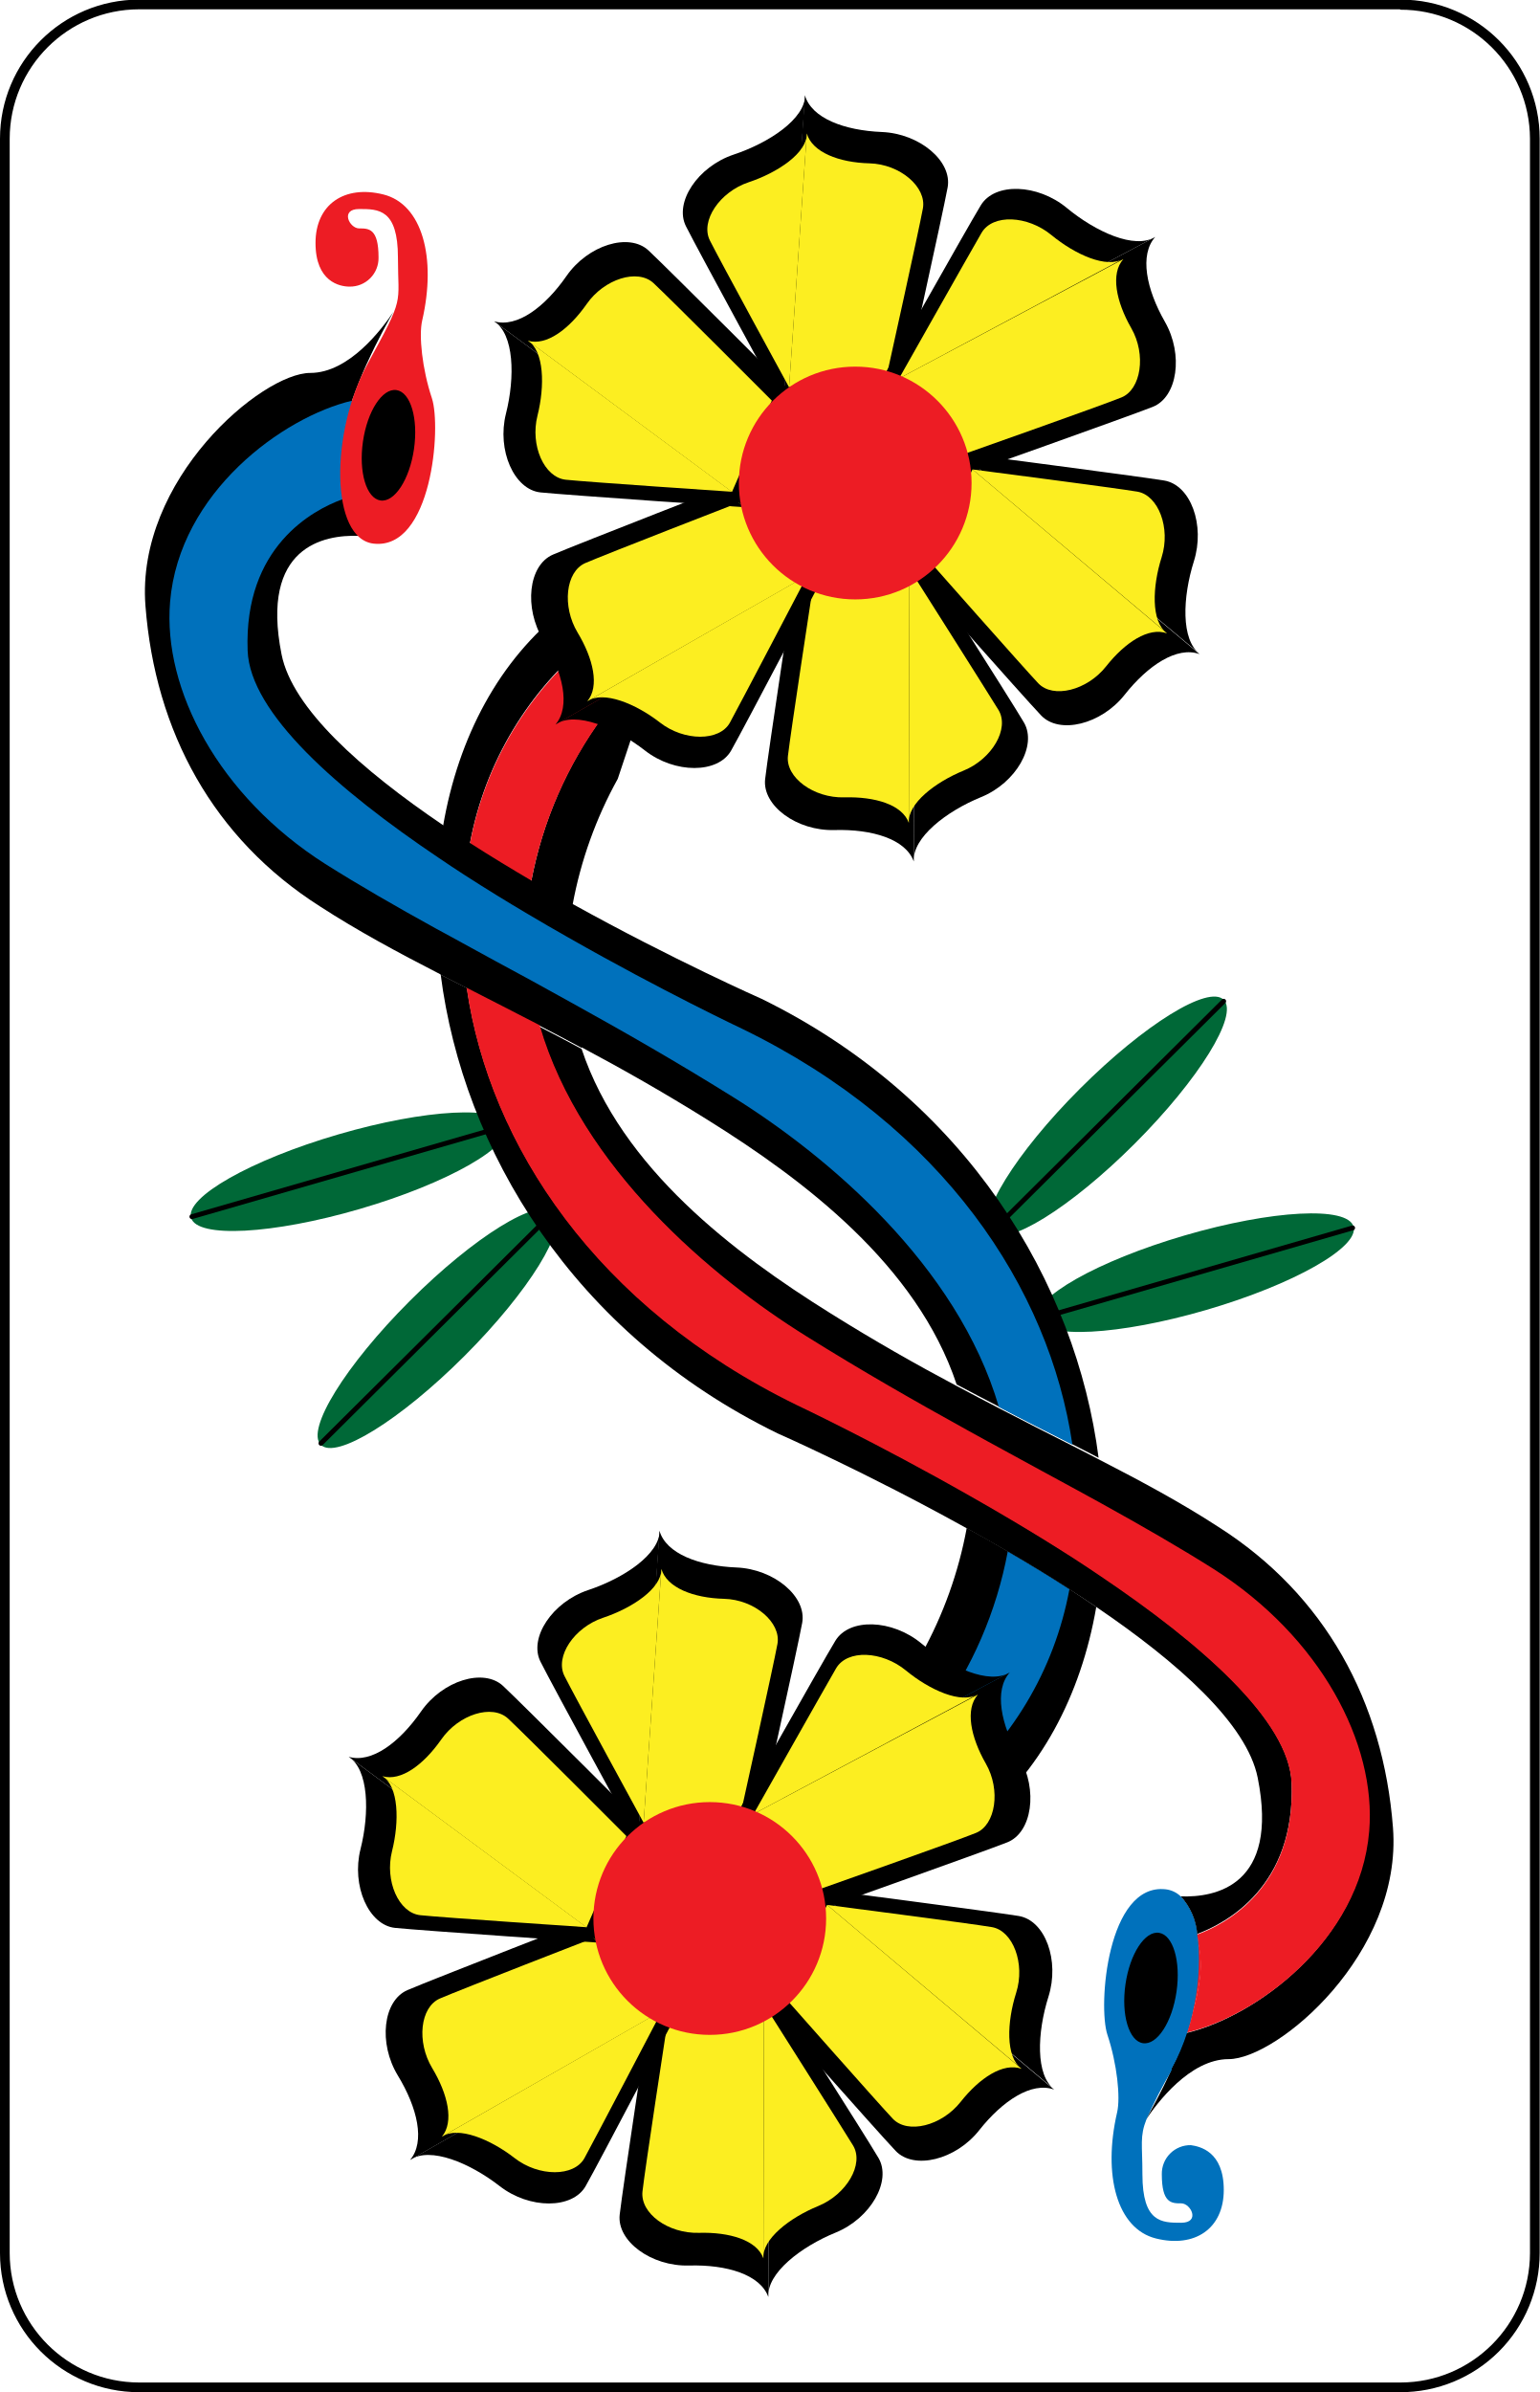
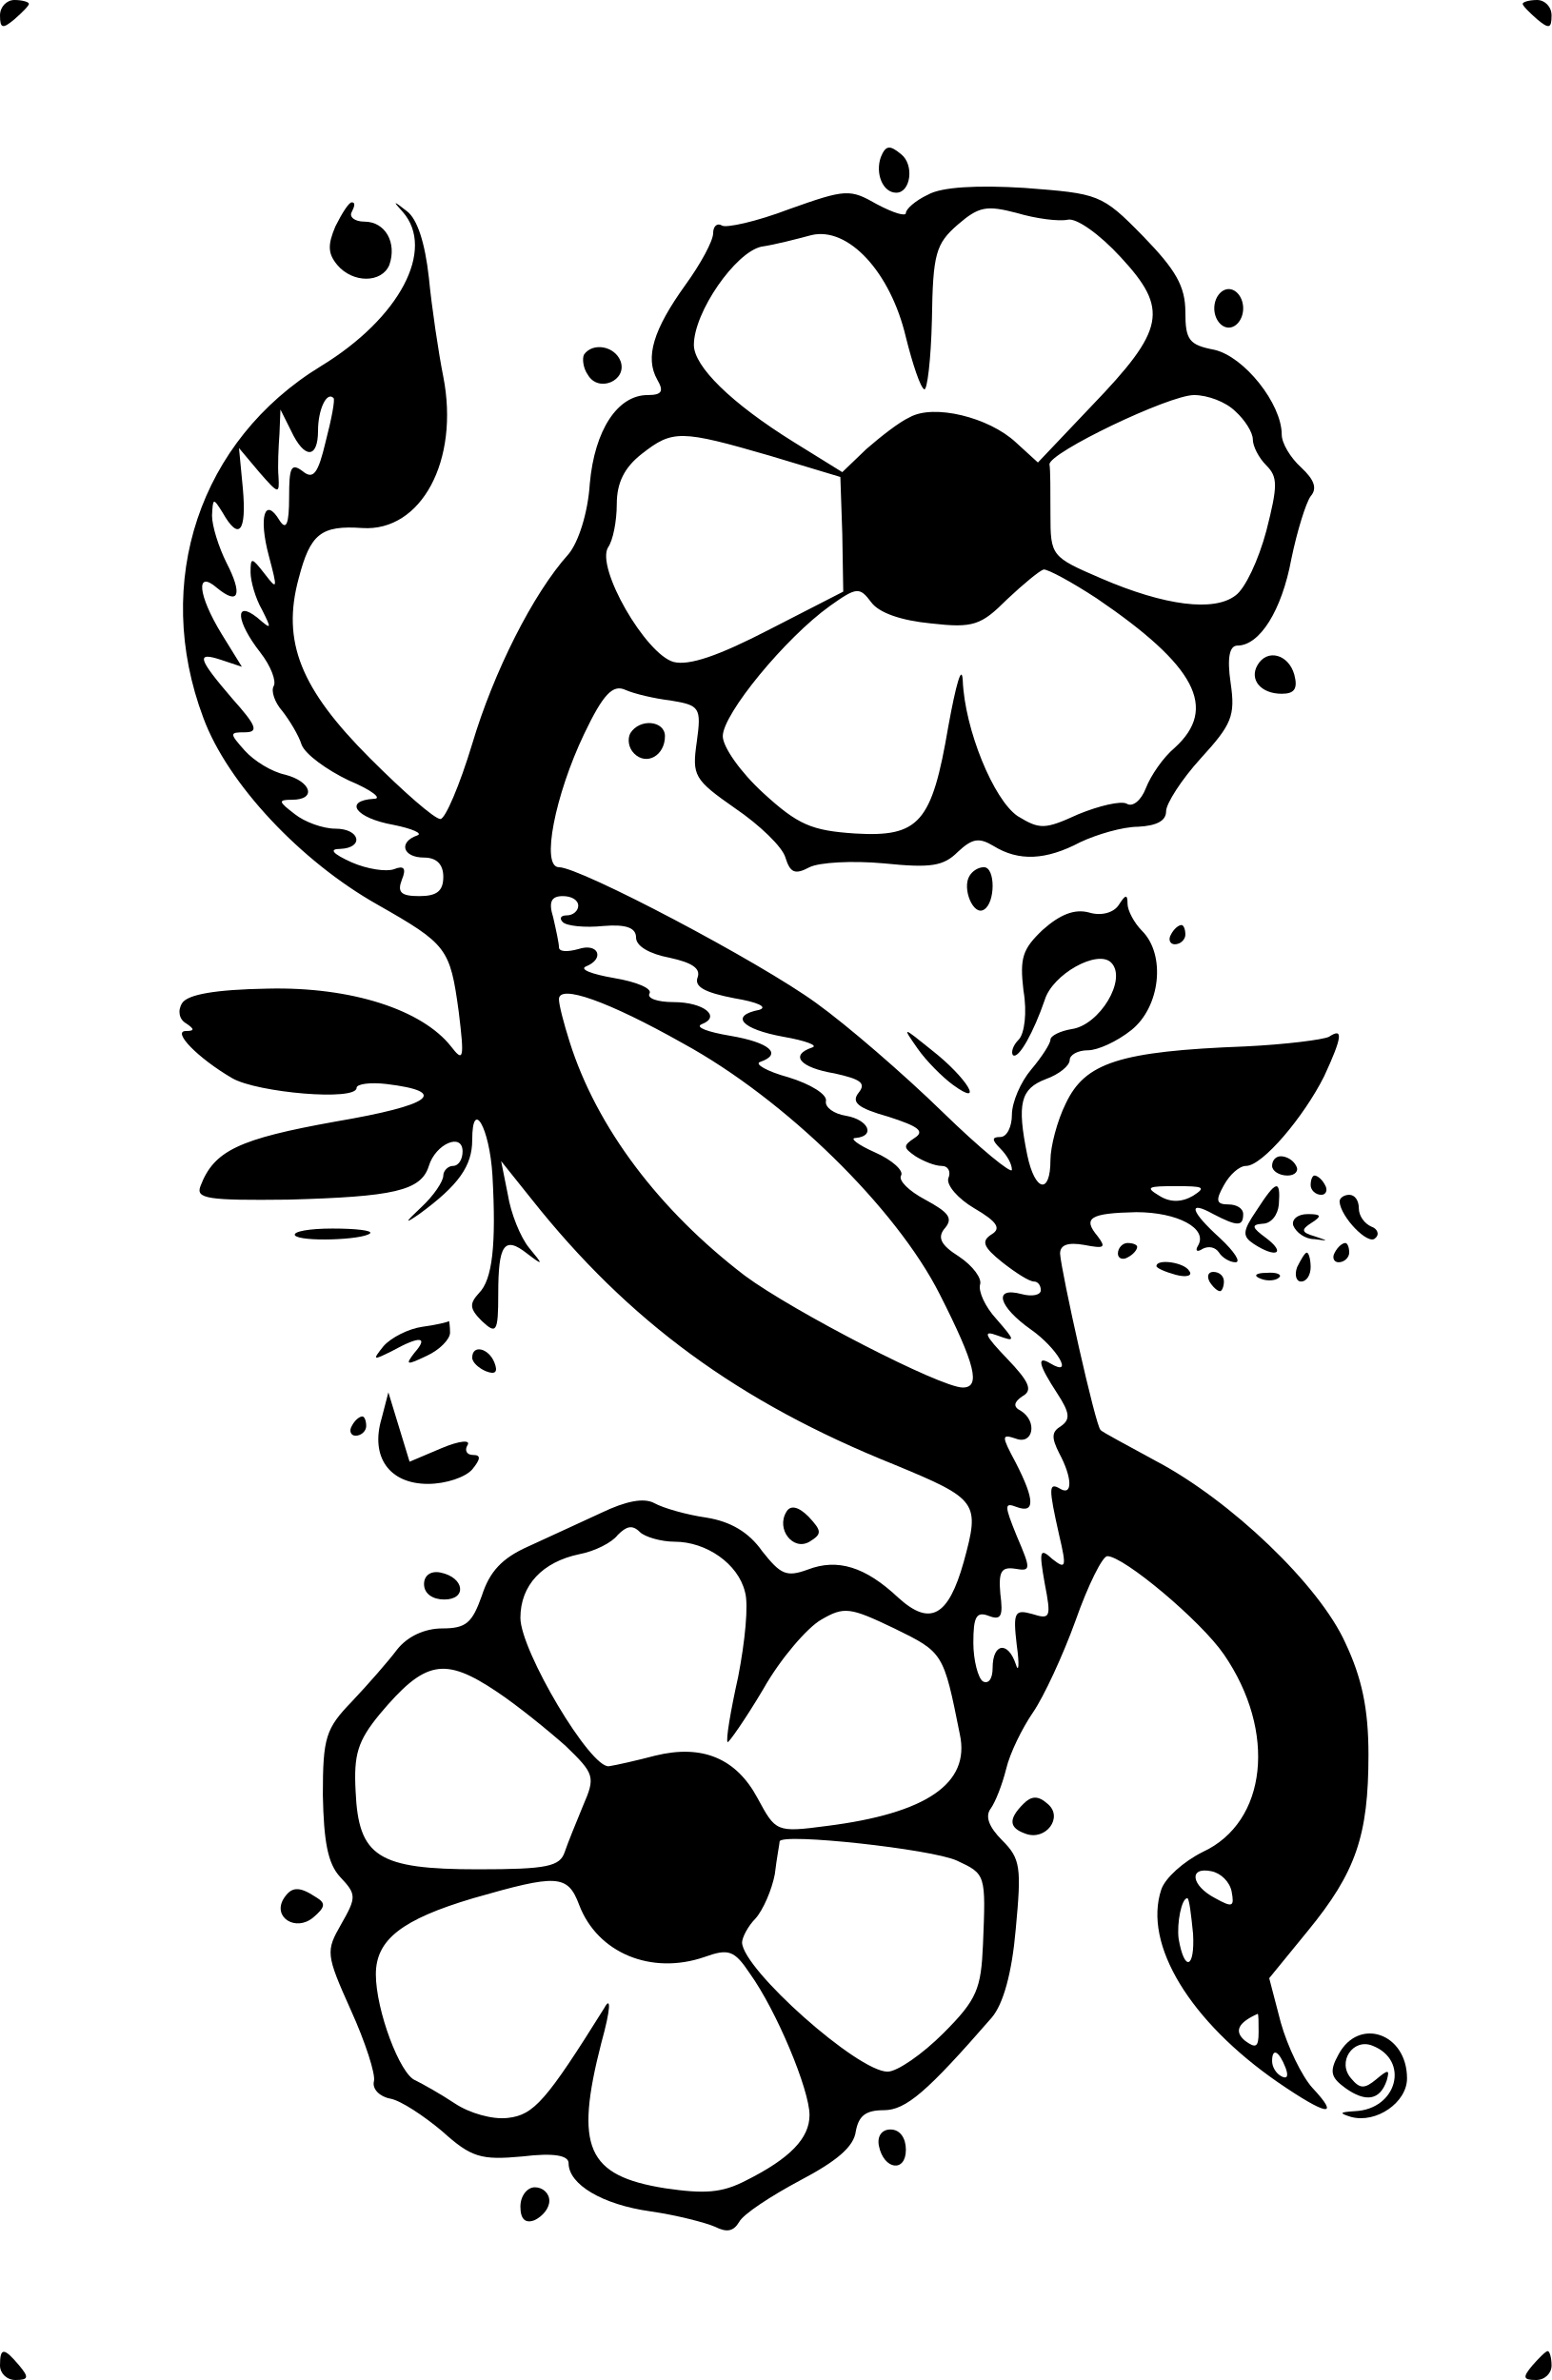
- <svg xmlns="http://www.w3.org/2000/svg" viewBox="0 0 158.74 246.62">
-   <defs>
-     <style>.cls-1{fill:#006837;}.cls-2{fill:none;stroke:#000;stroke-linecap:round;stroke-miterlimit:10;stroke-width:0.5px;}.cls-3{fill:#ed1c24;}.cls-4{fill:#0071bc;}.cls-5{fill:#fcee21;}</style>
-   </defs>
-   <g id="Ebene_1" data-name="Ebene 1">
-     <path d="M1024.61,416.7A13.35,13.35,0,0,1,1038,430V648a13.36,13.36,0,0,1-13.34,13.34H894.55A13.36,13.36,0,0,1,881.21,648V430a13.36,13.36,0,0,1,13.34-13.34h130.06m0-1H894.55A14.34,14.34,0,0,0,880.21,430V648a14.34,14.34,0,0,0,14.34,14.34h130.06A14.34,14.34,0,0,0,1039,648V430a14.34,14.34,0,0,0-14.34-14.34Z" transform="translate(-880.21 -415.7)" />
-   </g>
-   <g id="Ebene_3" data-name="Ebene 3">
-     <ellipse class="cls-1" cx="994.42" cy="530.77" rx="16.97" ry="4" transform="translate(-964.27 442.93) rotate(-45)" />
-     <line class="cls-2" x1="101.71" y1="127.58" x2="126.2" y2="103.23" />
-     <ellipse class="cls-1" cx="1003.51" cy="546.92" rx="16.97" ry="4" transform="translate(-993.29 -112.46) rotate(-16.28)" />
-     <line class="cls-2" x1="106.33" y1="136.18" x2="139.5" y2="126.6" />
-     <ellipse class="cls-1" cx="925.3" cy="552.66" rx="16.97" ry="4" transform="translate(-999.99 400.46) rotate(-45)" />
-     <line class="cls-2" x1="57.58" y1="124.47" x2="33.1" y2="148.81" />
-     <ellipse class="cls-1" cx="916.21" cy="536.51" rx="16.97" ry="4" transform="translate(-993.88 -137.35) rotate(-16.28)" />
-     <line class="cls-2" x1="52.96" y1="115.86" x2="19.79" y2="125.44" />
-     <path d="M939.26,509a42.82,42.82,0,0,1,4.66-13l3-9-4.5,2.5A41.84,41.84,0,0,0,935,506.56a30.14,30.14,0,0,0-.38,3.35,30.68,30.68,0,0,0,.26,6.8,34.3,34.3,0,0,0,1,4.75c1.42.73,2.87,1.5,4.35,2.29a29.46,29.46,0,0,1-1.16-4.71,30.82,30.82,0,0,1-.29-6.7A31.18,31.18,0,0,1,939.26,509Zm59,125.48a.6.6,0,0,0,.09-.13s0,0,0,0A1.74,1.74,0,0,0,998.25,634.44Zm4.32-9.17c-.48,1.35-1,2.67-1.58,3.86a.56.56,0,0,0,0-.08,21.82,21.82,0,0,0,1.62-3.8c.21-.67.4-1.34.55-2C1003,623.91,1002.8,624.6,1002.57,625.27Zm1.11-10.18a6.61,6.61,0,0,0-1.7-3.87,11.74,11.74,0,0,1-2-.22,7.14,7.14,0,0,1,3.6,4.14,7,7,0,0,1,.22.73C1003.76,615.6,1003.72,615.34,1003.68,615.09ZM925.91,500.84c-.19,1.07-.34,2.16-.45,3.26a49.71,49.71,0,0,0-.21,7.35c.06,1.57.2,3.15.41,4.74.88.46,1.79.92,2.7,1.38a41.2,41.2,0,0,1-.45-4.67,41.81,41.81,0,0,1,.25-7c.12-1.09.29-2.16.51-3.22a35.16,35.16,0,0,1,12.75-21.18l-3-3C931.7,483.71,927.48,491.7,925.91,500.84Z" transform="translate(-880.21 -415.7)" />
-     <path d="M1013.42,599.49c.4,10.72-6.78,14.51-9.74,15.6a6.61,6.61,0,0,0-1.7-3.87c3.53.13,10.17-1.06,7.94-12.23-1.11-5.55-8.18-11.86-16.65-17.61-.91-.61-1.84-1.22-2.77-1.82-2.09-1.35-4.23-2.65-6.36-3.89q-2.13-1.24-4.23-2.4c-10.4-5.78-19.49-9.78-19.49-9.78-21.15-10.31-32.45-29.29-34.76-47.3.88.46,1.79.92,2.7,1.38,2.36,16.09,13.33,32.82,34.06,42.92,0,0,8.13,3.83,17.91,9.4,1.37.77,2.77,1.59,4.19,2.43,2.14,1.28,4.33,2.63,6.49,4,.9.59,1.81,1.18,2.7,1.79C1004.12,585.14,1013.18,593.06,1013.42,599.49Z" transform="translate(-880.21 -415.7)" />
-     <path d="M1006.92,628c-4,0-7.42,4.56-8.58,6.32,0,0,0,0,0,0,.55-1,1.58-2.8,2.6-5.06l0-.07a.56.56,0,0,0,0-.08,21.82,21.82,0,0,0,1.62-3.8c7.09-1.68,17.82-9.44,18.76-20.76.75-9-5-20-16-27-3.47-2.21-7.33-4.41-11.5-6.72l-2.66-1.46c-2.26-1.23-4.6-2.49-7-3.81-1.39-.75-2.8-1.53-4.23-2.32-5.32-2.94-10.9-6.12-16.61-9.69-9.74-6.09-23.19-17.37-27.48-32,1.42.73,2.87,1.5,4.35,2.29,4.11,12.33,15.81,21.11,25.63,27.24,4.55,2.85,8.86,5.29,13,7.49,1.48.79,2.94,1.55,4.36,2.29,2.62,1.36,5.14,2.64,7.58,3.88.91.46,1.81.92,2.7,1.39,4.41,2.27,8.54,4.48,12.41,7,11,7,17,18,18,31S1011.92,628,1006.92,628Z" transform="translate(-880.21 -415.7)" />
-     <path d="M1003.92,620Z" transform="translate(-880.21 -415.7)" />
-     <path class="cls-3" d="M1021.42,604.49c-.94,11.32-11.67,19.08-18.76,20.76.21-.67.4-1.34.55-2,0,0,0,0,0-.05a24.6,24.6,0,0,0,.69-3.19,10.74,10.74,0,0,0-.13-4.07.09.09,0,0,0,0,0c0-.27-.06-.53-.1-.78,3-1.09,10.14-4.88,9.74-15.6-.24-6.43-9.3-14.35-19.71-21.36-.89-.61-1.8-1.2-2.7-1.79-2.16-1.39-4.35-2.74-6.49-4-1.42-.84-2.82-1.66-4.19-2.43-9.78-5.57-17.91-9.4-17.91-9.4-20.73-10.1-31.7-26.83-34.06-42.92a41.2,41.2,0,0,1-.45-4.67,41.81,41.81,0,0,1,.25-7c.12-1.09.29-2.16.51-3.22a35.16,35.16,0,0,1,12.75-21.18l5.5,5.5-4.5,2.5A41.84,41.84,0,0,0,935,506.56a30.14,30.14,0,0,0-.38,3.35,30.68,30.68,0,0,0,.26,6.8,34.3,34.3,0,0,0,1,4.75c4.29,14.66,17.74,25.94,27.48,32,5.71,3.57,11.29,6.75,16.61,9.69,1.43.79,2.84,1.57,4.23,2.32,2.4,1.32,4.74,2.58,7,3.81l2.66,1.46c4.17,2.31,8,4.51,11.5,6.72C1016.42,584.49,1022.17,595.47,1021.42,604.49Z" transform="translate(-880.21 -415.7)" />
-     <path class="cls-3" d="M1003.92,620a24.6,24.6,0,0,1-.69,3.19s0,0,0,.05c-.15.68-.34,1.35-.55,2l-.09,0a10.51,10.51,0,0,1-1.15.22l1-10a11.06,11.06,0,0,0,1.14-.35l.12,0c0,.25.08.51.1.78a.09.09,0,0,1,0,0A10.74,10.74,0,0,1,1003.92,620Z" transform="translate(-880.21 -415.7)" />
-     <path class="cls-4" d="M1006.42,641.49c0,4-3,6-7,5s-5.5-6.5-4-13c.36-1.54,0-5-1-8s0-15.66,6-15a2.7,2.7,0,0,1,1.56.73,6.61,6.61,0,0,1,1.7,3.87c0,.25.08.51.1.78a.09.09,0,0,1,0,0,23.1,23.1,0,0,1-.56,7.26s0,0,0,.05c-.15.68-.34,1.35-.55,2a21.82,21.82,0,0,1-1.62,3.8.56.56,0,0,1,0,.08l0,.07a53.54,53.54,0,0,0-2.6,5.06s0,0,0,0c-.71,1.82-.42,2.57-.42,5.68,0,5,2,5,4,5s1-2,0-2-2,0-2-3a2.94,2.94,0,0,1,3-3C1003.92,637,1006.42,637.49,1006.42,641.49Z" transform="translate(-880.21 -415.7)" />
-     <ellipse cx="998.9" cy="620.65" rx="5.75" ry="2.66" transform="translate(-638.23 1105) rotate(-81.79)" />
-     <path d="M920.92,447.79l-.08.12a0,0,0,0,1,0,0Z" transform="translate(-880.21 -415.7)" />
-     <path d="M993.51,566c-.89-.47-1.79-.93-2.7-1.39-2.44-1.24-5-2.52-7.58-3.88-1.42-.74-2.88-1.5-4.36-2.29-4.1-12.33-15.8-21.11-25.62-27.24-4.56-2.85-8.87-5.29-13-7.49-1.48-.79-2.93-1.56-4.35-2.29-2.62-1.36-5.15-2.64-7.58-3.89-.91-.46-1.82-.92-2.7-1.38-4.42-2.27-8.54-4.49-12.41-7-11-7-17-18-18-31s12-24,17-24c4,0,7.39-4.53,8.57-6.29-.57,1-1.63,2.89-2.69,5.24a.8.8,0,0,0-.08.16c-.51,1.13-1,2.35-1.45,3.61-.22.65-.43,1.31-.63,2l0,.12a24.6,24.6,0,0,0-.69,3.19,10.74,10.74,0,0,0,.13,4.07.09.09,0,0,0,0,.05,7,7,0,0,0,.22.73,7.14,7.14,0,0,0,3.6,4.14,13,13,0,0,0-2-.22c-3.53-.13-10.17,1.06-7.94,12.23,1.11,5.56,8.19,11.86,16.66,17.6q1.35.93,2.76,1.83c2.09,1.34,4.23,2.64,6.36,3.89,1.43.83,2.84,1.64,4.23,2.4,10.4,5.77,19.49,9.78,19.49,9.78C979.9,529.05,991.2,548,993.51,566Z" transform="translate(-880.21 -415.7)" />
-     <path d="M993.27,581.38c-1.58,9.15-5.8,17.14-12.52,22.36l-8.5-8.5,3-9a42.82,42.82,0,0,0,4.66-13q2.1,1.15,4.23,2.4c2.13,1.24,4.27,2.54,6.36,3.89C991.43,580.16,992.36,580.77,993.27,581.38Z" transform="translate(-880.21 -415.7)" />
-     <path d="M915.25,462.25Z" transform="translate(-880.21 -415.7)" />
-     <path class="cls-4" d="M990.5,579.56a35.16,35.16,0,0,1-12.75,21.18l-5.5-5.5,4.5-2.5a41.84,41.84,0,0,0,7.39-17.07C986.27,576.91,988.41,578.21,990.5,579.56Z" transform="translate(-880.21 -415.7)" />
-     <path class="cls-4" d="M990.81,564.65c-2.44-1.24-5-2.52-7.58-3.88-4.29-14.66-17.74-25.94-27.48-32-5.72-3.57-11.3-6.76-16.62-9.7-1.43-.8-2.84-1.57-4.22-2.33-2.41-1.3-4.75-2.57-7-3.81-.9-.48-1.79-1-2.66-1.45-4.17-2.3-8-4.5-11.5-6.71-11-7-16.75-18-16-27,.94-11.33,11.68-19.09,18.77-20.76l.08,0a10.51,10.51,0,0,1,1.15-.22l-1,10a11.06,11.06,0,0,0-1.14.35l-.12.05c-3,1.09-10.14,4.88-9.74,15.6.24,6.43,9.29,14.35,19.71,21.36.89.61,1.79,1.2,2.7,1.79,2.16,1.39,4.35,2.74,6.49,4,1.42.84,2.82,1.66,4.19,2.43,9.78,5.57,17.91,9.4,17.91,9.4C977.47,531.84,988.45,548.56,990.81,564.65Z" transform="translate(-880.21 -415.7)" />
-     <path class="cls-3" d="M918.75,471.75c6,.66,7-12,6-15s-1.36-6.46-1-8c1.5-6.5,0-12-4-13s-7,1-7,5,2.5,4.5,3.5,4.5a2.94,2.94,0,0,0,3-3c0-3-1-3-2-3s-2-2,0-2,4,0,4,5,.75,3.89-3.12,10.94S914.25,471.25,918.75,471.75Z" transform="translate(-880.21 -415.7)" />
-     <ellipse cx="920.26" cy="461.6" rx="5.75" ry="2.66" transform="translate(-548.22 890.82) rotate(-81.79)" />
-     <path d="M961,457.63s-8.82-16.15-10.05-18.61,1.23-6.15,4.92-7.38,7.38-3.69,7.38-6.15" transform="translate(-880.21 -415.7)" />
-     <path d="M973.46,455.66l-12.49,2,2.25-32.14c.68,2.37,4.06,3.63,7.94,3.79s7.28,3,6.78,5.72-4.48,20.66-4.48,20.66" transform="translate(-880.21 -415.7)" />
-     <path class="cls-5" d="M961.59,455.63s-7.17-13.14-8.17-15.14,1-5,4-6,6-3,6-5" transform="translate(-880.21 -415.7)" />
-     <path class="cls-5" d="M971.75,454l-10.16,1.6,1.83-26.14c.55,1.93,3.3,3,6.46,3.08s5.91,2.45,5.51,4.65S971.75,454,971.75,454" transform="translate(-880.21 -415.7)" />
-     <path d="M970.91,455.26s9-16,10.45-18.39,5.87-2.21,8.86.26,7,4.31,9.13,3" transform="translate(-880.21 -415.7)" />
-     <path d="M979.19,464.81l-8.28-9.55,28.44-15.13c-1.64,1.84-.93,5.37,1,8.75s1.3,7.76-1.26,8.77-19.9,7.16-19.9,7.16" transform="translate(-880.21 -415.7)" />
-     <path class="cls-5" d="M972.93,454.72s7.34-13,8.5-15,4.77-1.8,7.21.21,5.73,3.5,7.42,2.44" transform="translate(-880.21 -415.7)" />
-     <path class="cls-5" d="M979.67,462.49l-6.74-7.77,23.13-12.3c-1.33,1.49-.75,4.37.82,7.11s1,6.32-1,7.14-16.18,5.82-16.18,5.82" transform="translate(-880.21 -415.7)" />
-     <path d="M979.26,462.42s18.24,2.37,21,2.82,4.25,4.61,3.08,8.32-1.36,8.13.63,9.58" transform="translate(-880.21 -415.7)" />
-     <path d="M973.5,473.68l5.76-11.26,24.66,20.72c-2.31-.84-5.32,1.15-7.73,4.2s-6.72,4.11-8.61,2.12-14.08-15.78-14.08-15.78" transform="translate(-880.21 -415.7)" />
-     <path class="cls-5" d="M980.51,464.1s14.84,1.92,17,2.29,3.46,3.75,2.5,6.77-1.1,6.61.52,7.79" transform="translate(-880.21 -415.7)" />
-     <path class="cls-5" d="M975.83,473.25l4.68-9.15L1000.57,481c-1.89-.68-4.33.93-6.29,3.41s-5.47,3.35-7,1.73-11.44-12.84-11.44-12.84" transform="translate(-880.21 -415.7)" />
-     <path d="M974.52,472.31s9.9,15.51,11.29,17.88-.81,6.22-4.41,7.69-7.11,4.18-6.95,6.64" transform="translate(-880.21 -415.7)" />
-     <path d="M962.2,475.11l12.32-2.8-.07,32.21c-.84-2.31-4.29-3.35-8.18-3.24s-7.46-2.52-7.15-5.25,3.08-20.92,3.08-20.92" transform="translate(-880.21 -415.7)" />
-     <path class="cls-5" d="M974,474.34s8,12.62,9.18,14.55-.66,5.06-3.59,6.26-5.78,3.39-5.65,5.39" transform="translate(-880.21 -415.7)" />
-     <path class="cls-5" d="M964,476.62l10-2.28-.06,26.2c-.68-1.88-3.49-2.72-6.65-2.63s-6.07-2.05-5.82-4.27,2.51-17,2.51-17" transform="translate(-880.21 -415.7)" />
-     <path d="M965.5,474.4s-8.53,16.3-9.89,18.69-5.8,2.39-8.87,0-7.16-4.09-9.21-2.72" transform="translate(-880.21 -415.7)" />
-     <path d="M956.93,465.11l8.57,9.29-28,16c1.59-1.88.76-5.39-1.26-8.71s-1.54-7.72,1-8.81,19.67-7.75,19.67-7.75" transform="translate(-880.21 -415.7)" />
-     <path class="cls-5" d="M963.49,475s-6.93,13.25-8,15.2-4.72,1.94-7.21,0-5.83-3.32-7.49-2.21" transform="translate(-880.21 -415.7)" />
-     <path class="cls-5" d="M956.52,467.44l7,7.56-22.74,13c1.28-1.53.62-4.39-1-7.08s-1.25-6.28.8-7.17,16-6.3,16-6.3" transform="translate(-880.21 -415.7)" />
-     <path d="M957.05,468s-18.36-1.25-21.09-1.53-4.52-4.35-3.57-8.12.85-8.2-1.22-9.52" transform="translate(-880.21 -415.7)" />
-     <path d="M962.11,456.42,957.05,468l-25.88-19.17c2.36.69,5.24-1.47,7.46-4.67s6.46-4.51,8.47-2.63,15,14.89,15,14.89" transform="translate(-880.21 -415.7)" />
-     <path class="cls-5" d="M955.7,466.4s-14.93-1-17.15-1.24-3.68-3.54-2.91-6.6.7-6.68-1-7.75" transform="translate(-880.21 -415.7)" />
-     <path class="cls-5" d="M959.81,457l-4.11,9.42-21.05-15.59c1.92.56,4.26-1.2,6.07-3.79s5.25-3.67,6.89-2.15S959.81,457,959.81,457" transform="translate(-880.21 -415.7)" />
-     <circle class="cls-3" cx="88.2" cy="49.8" r="12" />
-     <path class="cls-5" d="M971.75,454" transform="translate(-880.21 -415.7)" />
-     <path d="M946,605.63s-8.82-16.15-10.05-18.61,1.23-6.15,4.92-7.38,7.38-3.69,7.38-6.15" transform="translate(-880.21 -415.7)" />
-     <path d="M958.46,603.66l-12.49,2,2.25-32.14c.68,2.37,4.06,3.63,7.94,3.79s7.28,3,6.78,5.72-4.48,20.66-4.48,20.66" transform="translate(-880.21 -415.7)" />
-     <path class="cls-5" d="M946.59,603.63s-7.17-13.14-8.17-15.14,1-5,4-6,6-3,6-5" transform="translate(-880.21 -415.7)" />
-     <path class="cls-5" d="M956.75,602l-10.16,1.6,1.83-26.14c.55,1.93,3.3,3,6.46,3.08s5.91,2.45,5.51,4.65S956.75,602,956.75,602" transform="translate(-880.21 -415.7)" />
-     <path d="M955.91,603.26s9-16,10.45-18.39,5.87-2.21,8.86.26,7,4.31,9.13,3" transform="translate(-880.21 -415.7)" />
-     <path d="M964.19,612.81l-8.28-9.55,28.44-15.13c-1.64,1.84-.93,5.37,1,8.75s1.3,7.76-1.26,8.77-19.9,7.16-19.9,7.16" transform="translate(-880.21 -415.7)" />
-     <path class="cls-5" d="M957.93,602.72s7.34-13,8.5-15,4.77-1.8,7.21.21,5.73,3.5,7.42,2.44" transform="translate(-880.21 -415.7)" />
-     <path class="cls-5" d="M964.67,610.49l-6.74-7.77,23.13-12.3c-1.33,1.49-.75,4.37.82,7.11s1,6.32-1,7.14-16.18,5.82-16.18,5.82" transform="translate(-880.21 -415.7)" />
-     <path d="M964.26,610.42s18.24,2.37,21,2.82,4.25,4.61,3.08,8.32-1.36,8.13.63,9.58" transform="translate(-880.21 -415.7)" />
-     <path d="M958.5,621.68l5.76-11.26,24.66,20.72c-2.31-.84-5.32,1.15-7.73,4.2s-6.72,4.11-8.61,2.12-14.08-15.78-14.08-15.78" transform="translate(-880.21 -415.7)" />
-     <path class="cls-5" d="M965.51,612.1s14.84,1.92,17,2.29,3.46,3.75,2.5,6.77-1.1,6.61.52,7.79" transform="translate(-880.21 -415.7)" />
-     <path class="cls-5" d="M960.83,621.25l4.68-9.15L985.57,629c-1.89-.68-4.33.93-6.29,3.41s-5.47,3.35-7,1.73-11.44-12.84-11.44-12.84" transform="translate(-880.21 -415.7)" />
-     <path d="M959.52,620.31s9.9,15.51,11.29,17.88-.81,6.22-4.41,7.69-7.11,4.18-6.95,6.64" transform="translate(-880.21 -415.7)" />
-     <path d="M947.2,623.11l12.32-2.8-.07,32.21c-.84-2.31-4.29-3.35-8.18-3.24s-7.46-2.52-7.15-5.25,3.08-20.92,3.08-20.92" transform="translate(-880.21 -415.7)" />
-     <path class="cls-5" d="M959,622.34s8,12.62,9.18,14.55-.66,5.06-3.59,6.26-5.78,3.39-5.65,5.39" transform="translate(-880.21 -415.7)" />
-     <path class="cls-5" d="M949,624.62l10-2.28-.06,26.2c-.68-1.88-3.49-2.72-6.65-2.63s-6.07-2-5.82-4.27,2.51-17,2.51-17" transform="translate(-880.21 -415.7)" />
-     <path d="M950.5,622.4s-8.53,16.3-9.89,18.69-5.8,2.39-8.87,0-7.16-4.09-9.21-2.72" transform="translate(-880.21 -415.7)" />
-     <path d="M941.93,613.11l8.57,9.29-28,16c1.59-1.88.76-5.39-1.26-8.71s-1.54-7.72,1-8.81,19.67-7.75,19.67-7.75" transform="translate(-880.21 -415.7)" />
-     <path class="cls-5" d="M948.49,623s-6.93,13.25-8,15.2-4.72,1.94-7.21,0-5.83-3.32-7.49-2.21" transform="translate(-880.21 -415.7)" />
-     <path class="cls-5" d="M941.52,615.44l7,7.56-22.74,13c1.28-1.53.62-4.39-1-7.08s-1.25-6.28.8-7.17,16-6.3,16-6.3" transform="translate(-880.21 -415.7)" />
-     <path d="M942.05,616s-18.36-1.25-21.09-1.53-4.52-4.35-3.57-8.12.85-8.2-1.22-9.52" transform="translate(-880.21 -415.7)" />
-     <path d="M947.11,604.42,942.05,616l-25.88-19.17c2.36.69,5.24-1.47,7.46-4.67s6.46-4.51,8.47-2.63,15,14.89,15,14.89" transform="translate(-880.21 -415.7)" />
-     <path class="cls-5" d="M940.7,614.4s-14.93-1-17.15-1.24-3.68-3.54-2.91-6.6.7-6.68-1-7.75" transform="translate(-880.21 -415.7)" />
-     <path class="cls-5" d="M944.81,605l-4.11,9.42-21.05-15.59c1.92.56,4.26-1.2,6.07-3.79s5.25-3.67,6.89-2.15S944.81,605,944.81,605" transform="translate(-880.21 -415.7)" />
-     <circle class="cls-3" cx="73.2" cy="197.8" r="12" />
-     <path class="cls-5" d="M956.75,602" transform="translate(-880.21 -415.7)" />
+ <svg xmlns="http://www.w3.org/2000/svg" version="1.0" width="161pt" height="247pt" viewBox="0 0 161 247" preserveAspectRatio="xMidYMid meet">
+   <g transform="translate(0,247) scale(0.1,-0.1)" fill="#000000" stroke="none">
+     <path d="M0 2454 c0 -14 3 -14 15 -4 8 7 15 14 15 16 0 2 -7 4 -15 4 -8 0 -15 -7 -15 -16z" />
+     <path d="M1580 2466 c0 -2 7 -9 15 -16 12 -10 15 -10 15 4 0 9 -7 16 -15 16 -8 0 -15 -2 -15 -4z" />
+     <path d="M914 2307 c-6 -17 2 -37 16 -37 15 0 19 29 5 40 -12 10 -16 9 -21 -3z" />
+     <path d="M963 2268 c-13 -6 -23 -15 -23 -19 0 -4 -13 0 -30 9 -28 16 -32 16 -91 -5 -34 -13 -66 -20 -70 -17 -5 3 -9 -1 -9 -8 0 -8 -13 -32 -29 -54 -33 -46 -42 -75 -29 -98 7 -12 5 -16 -10 -16 -31 0 -55 -36 -60 -92 -2 -31 -12 -61 -22 -73 -37 -41 -78 -123 -100 -197 -13 -43 -28 -78 -33 -78 -6 0 -38 28 -73 63 -72 72 -92 121 -74 187 12 46 23 55 66 52 61 -4 101 70 84 157 -5 25 -12 72 -15 103 -4 36 -12 61 -23 69 -14 11 -15 11 -4 -1 34 -39 -3 -110 -85 -160 -126 -77 -175 -224 -122 -365 25 -68 101 -149 181 -194 72 -41 75 -45 84 -111 6 -49 5 -53 -8 -36 -30 38 -103 62 -190 60 -55 -1 -83 -6 -89 -15 -5 -8 -3 -17 4 -21 9 -6 9 -8 0 -8 -15 0 12 -28 48 -49 26 -15 129 -24 129 -10 0 4 14 6 31 4 66 -8 47 -22 -53 -39 -100 -18 -126 -30 -140 -67 -5 -13 7 -15 91 -14 109 3 138 9 146 35 7 23 35 35 35 15 0 -8 -4 -15 -10 -15 -5 0 -10 -5 -10 -10 0 -6 -10 -21 -23 -33 -17 -16 -18 -18 -2 -7 41 30 55 50 55 77 0 44 18 13 21 -37 4 -72 0 -108 -14 -122 -10 -11 -10 -16 3 -29 15 -14 17 -12 17 28 0 51 6 61 30 42 17 -13 17 -12 2 6 -9 11 -19 36 -22 55 l-7 35 32 -40 c100 -126 214 -210 376 -275 87 -36 89 -39 72 -101 -16 -57 -35 -67 -68 -37 -34 32 -63 41 -94 29 -22 -8 -28 -5 -47 19 -14 20 -33 31 -58 35 -21 3 -45 10 -54 15 -11 6 -30 2 -55 -10 -22 -10 -56 -26 -76 -35 -27 -12 -40 -26 -48 -51 -10 -28 -16 -34 -41 -34 -18 0 -36 -8 -47 -22 -9 -12 -30 -36 -47 -54 -27 -28 -30 -37 -30 -97 1 -48 5 -71 18 -85 17 -18 17 -21 1 -49 -16 -28 -16 -31 10 -89 15 -33 26 -67 24 -74 -2 -8 6 -16 17 -18 11 -2 35 -18 54 -34 30 -27 40 -30 83 -26 33 4 48 1 48 -7 0 -22 35 -43 85 -50 28 -4 58 -12 67 -16 12 -6 19 -5 25 5 4 8 33 27 63 43 38 20 56 35 58 51 3 16 10 22 29 22 23 0 45 19 112 96 12 14 21 46 25 92 6 64 5 73 -14 92 -14 14 -18 25 -12 33 5 7 12 25 16 41 4 17 17 43 28 59 11 16 31 59 44 95 13 37 28 67 33 67 17 0 97 -67 121 -102 55 -80 45 -174 -22 -205 -20 -10 -39 -27 -43 -39 -19 -57 30 -137 121 -200 51 -35 65 -37 36 -6 -11 12 -26 43 -33 68 l-12 46 40 49 c50 61 63 99 63 183 0 48 -7 80 -24 116 -27 60 -119 148 -197 189 -29 16 -56 30 -57 32 -5 3 -41 165 -42 183 0 9 8 12 25 9 21 -4 23 -3 14 9 -16 19 -8 24 40 25 43 0 75 -17 64 -35 -3 -5 -1 -7 5 -3 6 3 13 2 17 -4 3 -5 11 -10 17 -10 6 0 -1 11 -16 25 -31 28 -34 40 -7 25 25 -13 31 -13 31 0 0 6 -7 10 -15 10 -13 0 -14 4 -5 20 6 11 16 20 23 20 17 0 60 51 81 93 19 41 20 51 5 41 -6 -3 -45 -8 -87 -10 -131 -5 -166 -17 -186 -59 -9 -18 -16 -45 -16 -59 0 -36 -16 -33 -24 5 -11 54 -7 69 19 79 14 5 25 14 25 20 0 5 8 10 19 10 10 0 30 9 45 21 30 24 36 78 11 103 -8 8 -15 21 -15 28 0 10 -2 10 -9 -1 -5 -8 -18 -12 -31 -8 -15 4 -30 -2 -48 -18 -21 -20 -24 -29 -20 -63 4 -23 1 -45 -5 -51 -6 -6 -8 -13 -6 -16 6 -5 22 25 33 57 8 27 55 53 69 39 17 -17 -12 -65 -41 -69 -12 -2 -22 -7 -22 -11 0 -4 -9 -18 -20 -31 -11 -13 -20 -34 -20 -47 0 -12 -5 -23 -12 -23 -9 0 -9 -3 0 -12 7 -7 12 -16 12 -22 0 -5 -33 22 -72 60 -40 39 -99 90 -131 113 -59 43 -245 141 -267 141 -19 0 -4 75 26 138 20 42 30 52 43 46 9 -4 30 -9 47 -11 30 -5 32 -7 27 -43 -5 -35 -3 -39 40 -69 25 -17 49 -40 52 -51 5 -16 10 -18 25 -10 10 5 44 7 77 4 49 -5 62 -3 77 12 15 14 22 15 37 6 26 -16 54 -15 90 4 17 8 44 16 60 16 19 1 29 6 29 16 0 8 16 33 36 55 32 35 36 44 31 78 -4 27 -1 39 7 39 23 0 46 36 56 90 6 29 15 58 20 65 7 8 4 17 -10 30 -11 10 -20 25 -20 34 0 32 -39 81 -70 88 -26 5 -30 10 -30 39 0 27 -10 44 -44 79 -43 44 -46 44 -123 50 -49 3 -86 1 -100 -7z m145 -26 c9 2 33 -15 55 -39 50 -54 46 -75 -30 -154 l-56 -59 -23 21 c-28 26 -85 40 -110 26 -11 -5 -30 -20 -45 -33 l-25 -24 -50 31 c-66 41 -104 79 -104 101 0 34 43 96 70 102 14 2 37 8 52 12 38 9 82 -38 98 -106 7 -28 15 -52 19 -54 3 -2 7 30 8 72 1 69 4 79 27 99 22 19 30 20 61 12 20 -6 44 -9 53 -7z m-770 -230 c-8 -34 -13 -40 -24 -31 -12 9 -14 4 -14 -27 0 -28 -3 -35 -10 -24 -15 25 -22 4 -11 -37 9 -34 9 -36 -4 -19 -14 18 -15 18 -15 2 0 -9 5 -27 12 -39 10 -20 10 -21 -5 -8 -24 19 -22 -4 3 -36 11 -14 17 -30 14 -35 -3 -5 1 -17 9 -26 7 -9 17 -25 20 -35 4 -10 26 -26 49 -37 24 -10 35 -19 26 -19 -32 -2 -19 -20 20 -27 20 -4 31 -9 25 -11 -20 -7 -15 -23 7 -23 13 0 20 -7 20 -20 0 -15 -7 -20 -25 -20 -19 0 -23 4 -18 17 5 12 2 15 -8 11 -8 -3 -28 0 -44 7 -20 9 -24 14 -12 14 25 1 21 21 -5 21 -13 0 -32 7 -42 15 -17 13 -18 15 -3 15 26 0 20 19 -7 26 -14 3 -32 14 -42 25 -16 18 -16 19 0 19 15 0 12 7 -13 35 -36 42 -38 49 -11 40 l21 -7 -21 34 c-25 41 -27 67 -5 48 23 -19 27 -7 10 26 -8 16 -15 38 -15 49 1 18 1 19 11 3 17 -30 25 -20 21 25 l-4 42 21 -25 c20 -23 21 -23 20 -5 -1 11 0 31 1 45 l1 25 11 -22 c14 -30 28 -29 28 0 0 22 9 41 16 34 2 -1 -2 -22 -8 -45z m944 31 c10 -9 18 -22 18 -29 0 -7 6 -19 14 -27 12 -12 12 -21 0 -68 -8 -30 -22 -60 -32 -67 -22 -17 -73 -11 -140 18 -51 22 -52 23 -52 66 0 24 0 47 -1 52 -1 12 124 72 150 72 14 0 33 -7 43 -17z m-483 -46 l73 -22 2 -59 1 -60 -76 -39 c-54 -28 -84 -38 -100 -34 -29 8 -81 98 -68 119 5 7 9 27 9 45 0 22 8 38 26 52 32 25 40 25 133 -2z m339 -148 c103 -70 126 -114 81 -155 -12 -10 -25 -29 -30 -42 -5 -13 -14 -20 -20 -16 -6 3 -28 -2 -50 -11 -35 -16 -40 -16 -63 -2 -25 17 -55 90 -57 141 -1 17 -7 -4 -15 -48 -17 -100 -30 -115 -97 -111 -45 3 -59 9 -95 42 -24 22 -42 48 -42 59 0 23 65 102 111 135 28 20 31 20 43 4 8 -11 31 -19 62 -22 44 -5 52 -2 79 25 17 16 34 30 38 31 5 0 29 -13 55 -30z m-538 -319 c0 -5 -5 -10 -12 -10 -6 0 -8 -3 -4 -7 4 -4 23 -6 42 -4 24 2 34 -2 34 -12 0 -9 14 -17 35 -21 23 -5 32 -11 29 -20 -4 -10 7 -16 38 -22 24 -4 35 -9 26 -12 -31 -6 -19 -20 25 -28 23 -4 36 -9 30 -11 -24 -8 -13 -21 23 -27 27 -6 33 -10 25 -20 -8 -10 -1 -16 31 -25 31 -10 38 -15 27 -22 -12 -8 -12 -10 1 -19 8 -5 20 -10 27 -10 7 0 10 -6 7 -13 -2 -7 10 -21 27 -31 24 -14 28 -21 18 -27 -11 -7 -9 -13 11 -29 14 -11 28 -20 33 -20 4 0 7 -4 7 -9 0 -5 -9 -7 -20 -4 -30 8 -24 -13 10 -37 27 -19 45 -50 20 -35 -15 9 -12 -2 7 -31 13 -20 14 -27 4 -34 -10 -6 -10 -12 -2 -28 14 -26 14 -45 1 -37 -12 7 -12 1 -1 -48 8 -34 7 -36 -7 -25 -13 12 -14 9 -8 -25 7 -36 6 -38 -13 -32 -18 5 -20 2 -16 -32 3 -21 2 -30 -1 -20 -8 24 -24 22 -24 -4 0 -11 -4 -17 -10 -14 -5 3 -10 22 -10 40 0 27 3 33 16 28 13 -5 15 0 12 23 -2 23 1 28 15 26 17 -3 17 -1 2 34 -13 32 -13 35 0 30 19 -7 19 7 -1 46 -15 28 -15 30 0 25 18 -7 23 18 5 29 -8 4 -7 9 2 15 11 6 7 15 -16 39 -23 24 -26 30 -10 24 19 -7 19 -6 -1 17 -12 13 -19 29 -17 36 2 6 -7 19 -22 29 -19 12 -23 20 -14 30 8 10 3 16 -21 29 -17 9 -28 20 -25 25 3 5 -9 16 -27 24 -18 8 -27 15 -20 15 21 2 13 19 -10 23 -13 2 -22 9 -21 15 2 7 -16 18 -39 25 -22 6 -36 14 -29 16 23 8 10 20 -31 27 -24 4 -37 9 -30 12 21 8 2 23 -29 23 -17 0 -28 4 -25 9 3 5 -13 12 -37 16 -23 4 -36 9 -29 12 20 8 13 25 -8 18 -11 -3 -20 -3 -20 2 0 4 -3 18 -6 31 -5 16 -2 22 10 22 9 0 16 -4 16 -10z m109 -143 c106 -58 221 -171 266 -260 37 -73 43 -97 24 -97 -23 0 -176 79 -226 116 -89 68 -154 154 -182 243 -6 19 -11 38 -11 44 0 16 51 -2 129 -46z m529 -158 c-12 -7 -24 -7 -35 0 -15 9 -12 10 17 10 29 0 32 -1 18 -10z m-538 -359 c33 0 66 -23 73 -52 4 -13 0 -52 -7 -88 -8 -36 -13 -66 -11 -68 1 -1 18 23 37 55 18 32 46 64 60 72 24 14 30 13 76 -9 51 -25 51 -25 68 -110 11 -51 -35 -82 -138 -95 -53 -7 -53 -6 -72 29 -22 41 -57 56 -106 44 -19 -5 -41 -10 -48 -11 -19 -3 -92 120 -92 154 0 34 23 58 61 66 16 3 34 12 40 20 9 9 15 11 23 3 5 -5 22 -10 36 -10z m-184 -156 c21 -14 53 -40 71 -56 30 -29 31 -32 18 -62 -7 -17 -16 -39 -19 -48 -5 -15 -18 -18 -90 -18 -104 0 -124 13 -127 81 -2 38 2 52 25 80 47 56 67 60 122 23z m477 -175 c30 -14 30 -14 27 -87 -2 -46 -6 -57 -41 -92 -22 -22 -48 -40 -58 -40 -31 0 -150 106 -151 134 0 5 6 17 14 25 8 9 17 30 20 46 2 17 5 32 5 34 2 9 158 -8 184 -20z m285 -32 c3 -16 1 -17 -17 -7 -25 13 -28 33 -4 28 10 -2 19 -11 21 -21z m-677 -14 c19 -50 75 -73 130 -54 25 9 31 7 47 -17 28 -39 62 -121 62 -147 0 -24 -20 -45 -66 -68 -25 -13 -43 -14 -84 -8 -81 13 -94 42 -66 151 10 36 10 49 3 36 -60 -96 -73 -111 -100 -114 -16 -2 -40 5 -55 15 -15 10 -33 20 -41 24 -16 6 -41 73 -41 110 0 36 27 57 101 79 87 25 98 25 110 -7z m637 -30 c2 -36 -9 -40 -15 -5 -2 16 3 42 9 42 2 0 4 -17 6 -37z m68 -102 c0 -16 -3 -17 -14 -9 -12 10 -7 19 13 28 1 0 1 -9 1 -19z m28 -37 c3 -8 2 -12 -4 -9 -6 3 -10 10 -10 16 0 14 7 11 14 -7z" />
+     <path d="M348 2235 c-8 -19 -8 -28 2 -40 16 -19 46 -19 54 0 8 23 -4 45 -26 45 -10 0 -16 5 -13 10 3 6 4 10 0 10 -3 0 -10 -11 -17 -25z" />
+     <path d="M1260 2150 c0 -11 7 -20 15 -20 8 0 15 9 15 20 0 11 -7 20 -15 20 -8 0 -15 -9 -15 -20z" />
+     <path d="M606 2102 c-2 -4 -1 -14 4 -21 11 -19 41 -6 34 14 -6 16 -29 20 -38 7z" />
+     <path d="M1305 1780 c-9 -15 3 -30 25 -30 13 0 17 5 13 20 -6 21 -28 27 -38 10z" />
+     <path d="M654 1709 c-3 -6 -2 -15 4 -21 13 -13 32 -2 32 18 0 16 -26 19 -36 3z" />
+     <path d="M1006 1561 c-8 -13 4 -42 15 -35 12 7 12 44 0 44 -6 0 -12 -4 -15 -9z" />
+     <path d="M1215 1500 c-3 -5 -1 -10 4 -10 6 0 11 5 11 10 0 6 -2 10 -4 10 -3 0 -8 -4 -11 -10z" />
+     <path d="M952 1382 c9 -13 26 -30 37 -38 33 -24 15 7 -22 36 -31 25 -31 25 -15 2z" />
+     <path d="M1320 1260 c0 -5 7 -10 16 -10 8 0 12 5 9 10 -3 6 -10 10 -16 10 -5 0 -9 -4 -9 -10z" />
+     <path d="M1360 1240 c0 -5 5 -10 11 -10 5 0 7 5 4 10 -3 6 -8 10 -11 10 -2 0 -4 -4 -4 -10z" />
+     <path d="M1304 1214 c-15 -22 -15 -27 -3 -35 23 -15 34 -10 13 6 -15 11 -16 14 -4 15 9 0 16 9 17 20 2 27 -3 25 -23 -6z" />
+     <path d="M1390 1223 c1 -16 30 -46 37 -38 5 4 2 10 -4 12 -7 3 -13 11 -13 19 0 8 -4 14 -10 14 -5 0 -10 -3 -10 -7z" />
+     <path d="M1342 1198 c3 -7 12 -14 22 -14 15 -2 15 -2 0 3 -14 4 -14 7 -3 14 11 7 10 9 -4 9 -11 0 -17 -6 -15 -12z" />
+     <path d="M306 1188 c5 -7 70 -5 78 2 3 3 -15 5 -39 5 -24 0 -41 -3 -39 -7z" />
+     <path d="M1160 1169 c0 -5 5 -7 10 -4 6 3 10 8 10 11 0 2 -4 4 -10 4 -5 0 -10 -5 -10 -11z" />
+     <path d="M1385 1170 c-3 -5 -1 -10 4 -10 6 0 11 5 11 10 0 6 -2 10 -4 10 -3 0 -8 -4 -11 -10z" />
+     <path d="M1346 1155 c-3 -8 -1 -15 4 -15 6 0 10 7 10 15 0 8 -2 15 -4 15 -2 0 -6 -7 -10 -15z" />
+     <path d="M1200 1156 c0 -2 9 -6 20 -9 11 -3 18 -1 14 4 -5 9 -34 13 -34 5z" />
+     <path d="M1255 1140 c3 -5 8 -10 11 -10 2 0 4 5 4 10 0 6 -5 10 -11 10 -5 0 -7 -4 -4 -10z" />
+     <path d="M1308 1143 c7 -3 16 -2 19 1 4 3 -2 6 -13 5 -11 0 -14 -3 -6 -6z" />
+     <path d="M438 1093 c-14 -2 -32 -11 -40 -20 -12 -15 -11 -15 9 -5 29 16 38 15 23 -2 -10 -13 -8 -13 13 -3 13 6 24 17 24 24 0 7 -1 12 -1 12 -1 -1 -13 -4 -28 -6z" />
+     <path d="M490 1061 c0 -5 7 -11 14 -14 10 -4 13 -1 9 9 -6 15 -23 19 -23 5z" />
+     <path d="M396 998 c-12 -40 8 -68 48 -68 19 0 39 7 46 15 9 11 9 15 1 15 -7 0 -9 5 -6 10 4 6 -8 5 -27 -3 l-33 -14 -11 36 -11 36 -7 -27z" />
+     <path d="M365 990 c-3 -5 -1 -10 4 -10 6 0 11 5 11 10 0 6 -2 10 -4 10 -3 0 -8 -4 -11 -10z" />
+     <path d="M816 901 c-11 -18 7 -41 24 -31 13 8 13 11 -1 26 -11 11 -19 12 -23 5z" />
+     <path d="M440 826 c0 -10 9 -16 21 -16 24 0 21 23 -4 28 -10 2 -17 -3 -17 -12z" />
+     <path d="M1062 598 c-16 -16 -15 -25 2 -31 21 -8 40 17 23 31 -10 9 -17 8 -25 0z" />
+     <path d="M294 499 c-11 -19 13 -34 31 -19 13 11 13 15 3 21 -18 12 -26 11 -34 -2z" />
+     <path d="M1389 338 c-10 -18 -8 -24 7 -35 21 -15 36 -13 43 8 3 11 2 12 -11 1 -12 -10 -17 -10 -26 1 -15 17 2 42 22 34 39 -15 26 -66 -18 -68 -16 -1 -17 -2 -4 -6 26 -7 58 15 58 40 0 47 -50 64 -71 25z" />
+     <path d="M912 243 c5 -25 28 -28 28 -4 0 12 -6 21 -16 21 -9 0 -14 -7 -12 -17z" />
+     <path d="M540 180 c0 -13 5 -18 15 -14 8 4 15 12 15 20 0 8 -7 14 -15 14 -8 0 -15 -9 -15 -20z" />
+     <path d="M0 15 c0 -8 7 -15 16 -15 14 0 14 3 4 15 -16 19 -20 19 -20 0z" />
+     <path d="M1590 15 c-10 -12 -10 -15 4 -15 9 0 16 7 16 15 0 8 -2 15 -4 15 -2 0 -9 -7 -16 -15z" />
  </g>
</svg>
